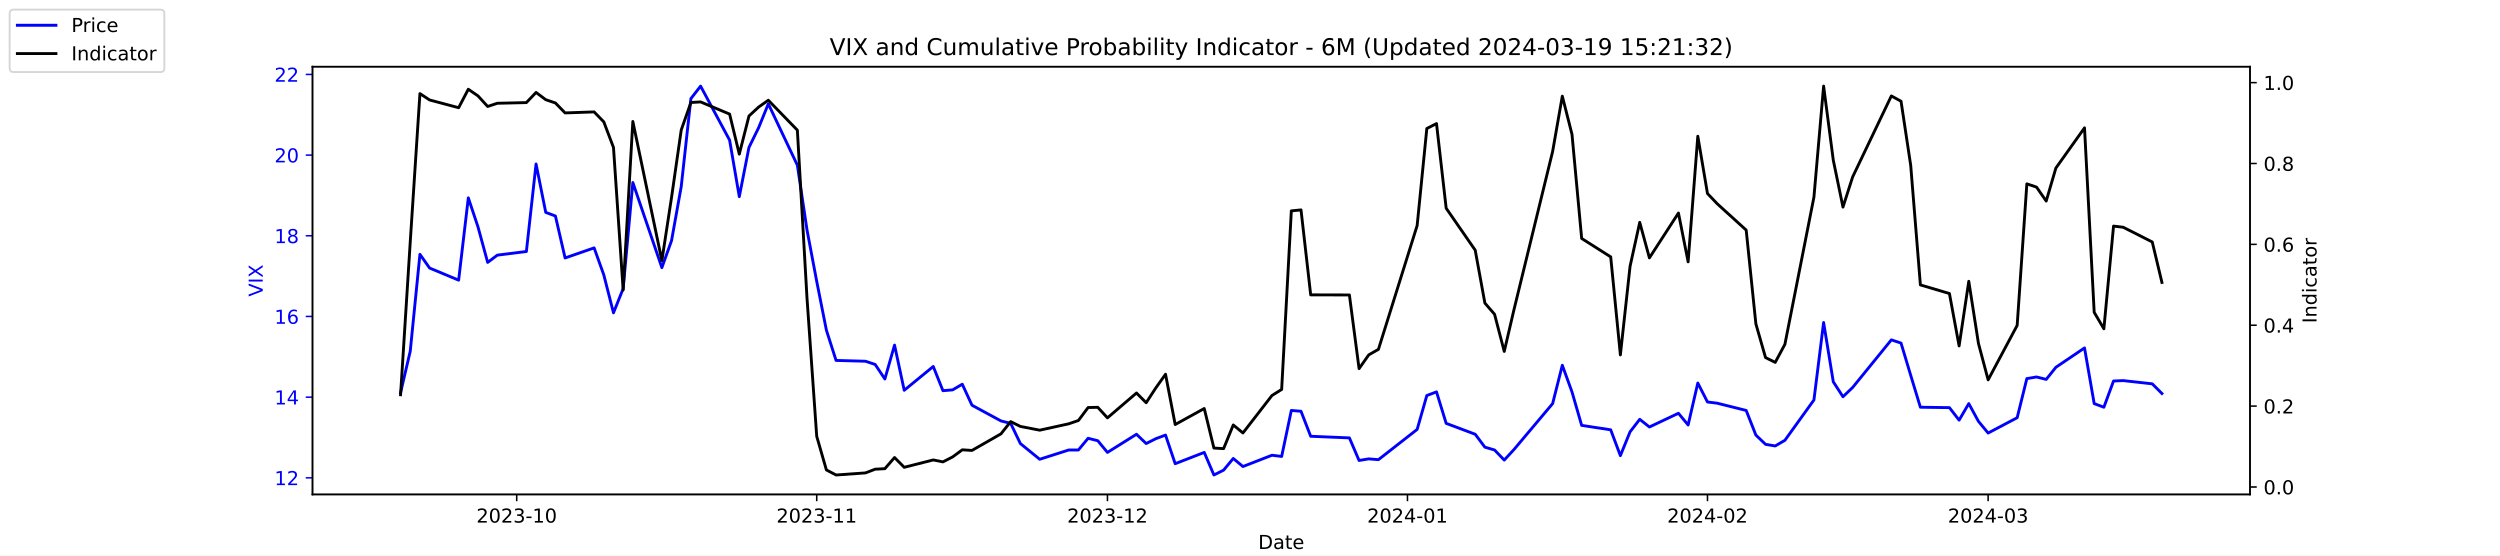
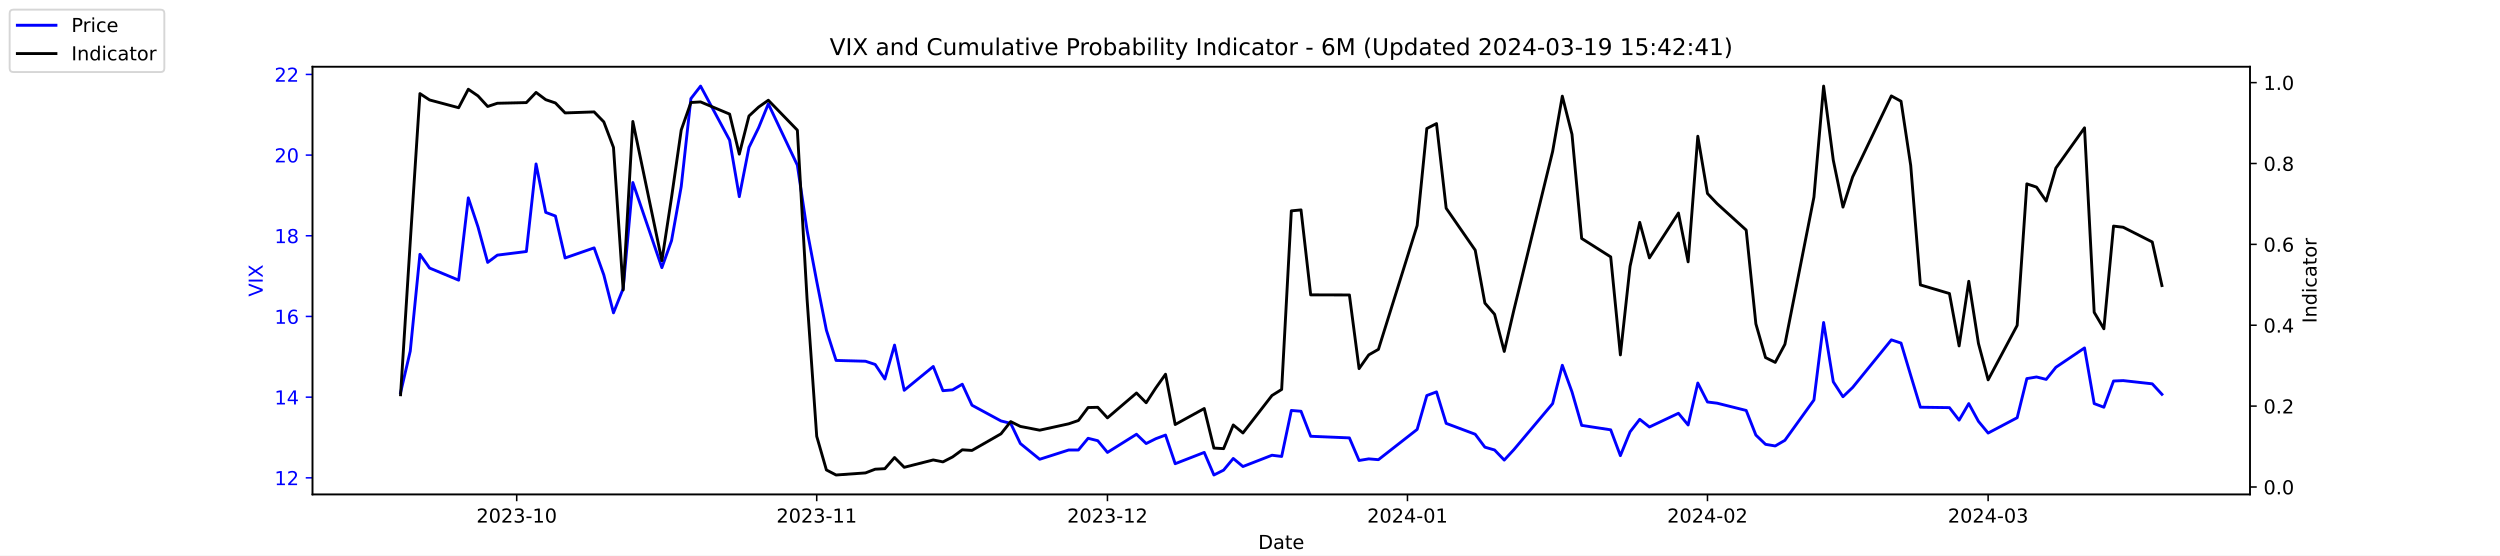
<svg xmlns="http://www.w3.org/2000/svg" xmlns:xlink="http://www.w3.org/1999/xlink" width="1296pt" height="288pt" viewBox="0 0 1296 288" version="1.1">
  <defs>
    <style type="text/css">*{stroke-linejoin: round; stroke-linecap: butt}</style>
  </defs>
  <g id="figure_1">
    <g id="patch_1">
      <path d="M 0 288  L 1296 288  L 1296 0  L 0 0  z " style="fill: #ffffff" />
    </g>
    <g id="axes_1">
      <g id="patch_2">
        <path d="M 162 256.32  L 1166.4 256.32  L 1166.4 34.56  L 162 34.56  z " style="fill: #ffffff" />
      </g>
      <g id="matplotlib.axis_1">
        <g id="xtick_1">
          <g id="line2d_1">
            <defs>
-               <path id="mf0b5fbcfae" d="M 0 0  L 0 3.5  " style="stroke: #000000; stroke-width: 0.8" />
+               <path id="m5c91ffdbfb" d="M 0 0  L 0 3.5  " style="stroke: #000000; stroke-width: 0.8" />
            </defs>
            <g>
-               <use xlink:href="#mf0b5fbcfae" x="267.858" y="256.32" style="stroke: #000000; stroke-width: 0.8" />
+               <use xlink:href="#m5c91ffdbfb" x="267.858" y="256.32" style="stroke: #000000; stroke-width: 0.8" />
            </g>
          </g>
          <g id="text_1">
            <g transform="translate(246.9669 270.9184) scale(0.1 -0.1)">
              <defs>
                <path id="DejaVuSans-32" d="M 1228 531  L 3431 531  L 3431 0  L 469 0  L 469 531  Q 828 903 1448 1529  Q 2069 2156 2228 2338  Q 2531 2678 2651 2914  Q 2772 3150 2772 3378  Q 2772 3750 2511 3984  Q 2250 4219 1831 4219  Q 1534 4219 1204 4116  Q 875 4013 500 3803  L 500 4441  Q 881 4594 1212 4672  Q 1544 4750 1819 4750  Q 2544 4750 2975 4387  Q 3406 4025 3406 3419  Q 3406 3131 3298 2873  Q 3191 2616 2906 2266  Q 2828 2175 2409 1742  Q 1991 1309 1228 531  z " transform="scale(0.015625)" />
                <path id="DejaVuSans-30" d="M 2034 4250  Q 1547 4250 1301 3770  Q 1056 3291 1056 2328  Q 1056 1369 1301 889  Q 1547 409 2034 409  Q 2525 409 2770 889  Q 3016 1369 3016 2328  Q 3016 3291 2770 3770  Q 2525 4250 2034 4250  z M 2034 4750  Q 2819 4750 3233 4129  Q 3647 3509 3647 2328  Q 3647 1150 3233 529  Q 2819 -91 2034 -91  Q 1250 -91 836 529  Q 422 1150 422 2328  Q 422 3509 836 4129  Q 1250 4750 2034 4750  z " transform="scale(0.015625)" />
                <path id="DejaVuSans-33" d="M 2597 2516  Q 3050 2419 3304 2112  Q 3559 1806 3559 1356  Q 3559 666 3084 287  Q 2609 -91 1734 -91  Q 1441 -91 1130 -33  Q 819 25 488 141  L 488 750  Q 750 597 1062 519  Q 1375 441 1716 441  Q 2309 441 2620 675  Q 2931 909 2931 1356  Q 2931 1769 2642 2001  Q 2353 2234 1838 2234  L 1294 2234  L 1294 2753  L 1863 2753  Q 2328 2753 2575 2939  Q 2822 3125 2822 3475  Q 2822 3834 2567 4026  Q 2313 4219 1838 4219  Q 1578 4219 1281 4162  Q 984 4106 628 3988  L 628 4550  Q 988 4650 1302 4700  Q 1616 4750 1894 4750  Q 2613 4750 3031 4423  Q 3450 4097 3450 3541  Q 3450 3153 3228 2886  Q 3006 2619 2597 2516  z " transform="scale(0.015625)" />
                <path id="DejaVuSans-2d" d="M 313 2009  L 1997 2009  L 1997 1497  L 313 1497  L 313 2009  z " transform="scale(0.015625)" />
                <path id="DejaVuSans-31" d="M 794 531  L 1825 531  L 1825 4091  L 703 3866  L 703 4441  L 1819 4666  L 2450 4666  L 2450 531  L 3481 531  L 3481 0  L 794 0  L 794 531  z " transform="scale(0.015625)" />
              </defs>
              <use xlink:href="#DejaVuSans-32" />
              <use xlink:href="#DejaVuSans-30" x="63.623" />
              <use xlink:href="#DejaVuSans-32" x="127.246" />
              <use xlink:href="#DejaVuSans-33" x="190.869" />
              <use xlink:href="#DejaVuSans-2d" x="254.492" />
              <use xlink:href="#DejaVuSans-31" x="290.576" />
              <use xlink:href="#DejaVuSans-30" x="354.199" />
            </g>
          </g>
        </g>
        <g id="xtick_2">
          <g id="line2d_2">
            <g>
-               <use xlink:href="#mf0b5fbcfae" x="423.385" y="256.32" style="stroke: #000000; stroke-width: 0.8" />
+               <use xlink:href="#m5c91ffdbfb" x="423.385" y="256.32" style="stroke: #000000; stroke-width: 0.8" />
            </g>
          </g>
          <g id="text_2">
            <g transform="translate(402.4934 270.9184) scale(0.1 -0.1)">
              <use xlink:href="#DejaVuSans-32" />
              <use xlink:href="#DejaVuSans-30" x="63.623" />
              <use xlink:href="#DejaVuSans-32" x="127.246" />
              <use xlink:href="#DejaVuSans-33" x="190.869" />
              <use xlink:href="#DejaVuSans-2d" x="254.492" />
              <use xlink:href="#DejaVuSans-31" x="290.576" />
              <use xlink:href="#DejaVuSans-31" x="354.199" />
            </g>
          </g>
        </g>
        <g id="xtick_3">
          <g id="line2d_3">
            <g>
-               <use xlink:href="#mf0b5fbcfae" x="574.103" y="256.32" style="stroke: #000000; stroke-width: 0.8" />
+               <use xlink:href="#m5c91ffdbfb" x="574.103" y="256.32" style="stroke: #000000; stroke-width: 0.8" />
            </g>
          </g>
          <g id="text_3">
            <g transform="translate(553.2119 270.9184) scale(0.1 -0.1)">
              <use xlink:href="#DejaVuSans-32" />
              <use xlink:href="#DejaVuSans-30" x="63.623" />
              <use xlink:href="#DejaVuSans-32" x="127.246" />
              <use xlink:href="#DejaVuSans-33" x="190.869" />
              <use xlink:href="#DejaVuSans-2d" x="254.492" />
              <use xlink:href="#DejaVuSans-31" x="290.576" />
              <use xlink:href="#DejaVuSans-32" x="354.199" />
            </g>
          </g>
        </g>
        <g id="xtick_4">
          <g id="line2d_4">
            <g>
-               <use xlink:href="#mf0b5fbcfae" x="729.63" y="256.32" style="stroke: #000000; stroke-width: 0.8" />
+               <use xlink:href="#m5c91ffdbfb" x="729.63" y="256.32" style="stroke: #000000; stroke-width: 0.8" />
            </g>
          </g>
          <g id="text_4">
            <g transform="translate(708.7384 270.9184) scale(0.1 -0.1)">
              <defs>
                <path id="DejaVuSans-34" d="M 2419 4116  L 825 1625  L 2419 1625  L 2419 4116  z M 2253 4666  L 3047 4666  L 3047 1625  L 3713 1625  L 3713 1100  L 3047 1100  L 3047 0  L 2419 0  L 2419 1100  L 313 1100  L 313 1709  L 2253 4666  z " transform="scale(0.015625)" />
              </defs>
              <use xlink:href="#DejaVuSans-32" />
              <use xlink:href="#DejaVuSans-30" x="63.623" />
              <use xlink:href="#DejaVuSans-32" x="127.246" />
              <use xlink:href="#DejaVuSans-34" x="190.869" />
              <use xlink:href="#DejaVuSans-2d" x="254.492" />
              <use xlink:href="#DejaVuSans-30" x="290.576" />
              <use xlink:href="#DejaVuSans-31" x="354.199" />
            </g>
          </g>
        </g>
        <g id="xtick_5">
          <g id="line2d_5">
            <g>
-               <use xlink:href="#mf0b5fbcfae" x="885.156" y="256.32" style="stroke: #000000; stroke-width: 0.8" />
+               <use xlink:href="#m5c91ffdbfb" x="885.156" y="256.32" style="stroke: #000000; stroke-width: 0.8" />
            </g>
          </g>
          <g id="text_5">
            <g transform="translate(864.2649 270.9184) scale(0.1 -0.1)">
              <use xlink:href="#DejaVuSans-32" />
              <use xlink:href="#DejaVuSans-30" x="63.623" />
              <use xlink:href="#DejaVuSans-32" x="127.246" />
              <use xlink:href="#DejaVuSans-34" x="190.869" />
              <use xlink:href="#DejaVuSans-2d" x="254.492" />
              <use xlink:href="#DejaVuSans-30" x="290.576" />
              <use xlink:href="#DejaVuSans-32" x="354.199" />
            </g>
          </g>
        </g>
        <g id="xtick_6">
          <g id="line2d_6">
            <g>
-               <use xlink:href="#mf0b5fbcfae" x="1030.649" y="256.32" style="stroke: #000000; stroke-width: 0.8" />
+               <use xlink:href="#m5c91ffdbfb" x="1030.649" y="256.32" style="stroke: #000000; stroke-width: 0.8" />
            </g>
          </g>
          <g id="text_6">
            <g transform="translate(1009.757 270.9184) scale(0.1 -0.1)">
              <use xlink:href="#DejaVuSans-32" />
              <use xlink:href="#DejaVuSans-30" x="63.623" />
              <use xlink:href="#DejaVuSans-32" x="127.246" />
              <use xlink:href="#DejaVuSans-34" x="190.869" />
              <use xlink:href="#DejaVuSans-2d" x="254.492" />
              <use xlink:href="#DejaVuSans-30" x="290.576" />
              <use xlink:href="#DejaVuSans-33" x="354.199" />
            </g>
          </g>
        </g>
        <g id="text_7">
          <g transform="translate(652.2492 284.5966) scale(0.1 -0.1)">
            <defs>
              <path id="DejaVuSans-44" d="M 1259 4147  L 1259 519  L 2022 519  Q 2988 519 3436 956  Q 3884 1394 3884 2338  Q 3884 3275 3436 3711  Q 2988 4147 2022 4147  L 1259 4147  z M 628 4666  L 1925 4666  Q 3281 4666 3915 4102  Q 4550 3538 4550 2338  Q 4550 1131 3912 565  Q 3275 0 1925 0  L 628 0  L 628 4666  z " transform="scale(0.015625)" />
              <path id="DejaVuSans-61" d="M 2194 1759  Q 1497 1759 1228 1600  Q 959 1441 959 1056  Q 959 750 1161 570  Q 1363 391 1709 391  Q 2188 391 2477 730  Q 2766 1069 2766 1631  L 2766 1759  L 2194 1759  z M 3341 1997  L 3341 0  L 2766 0  L 2766 531  Q 2569 213 2275 61  Q 1981 -91 1556 -91  Q 1019 -91 701 211  Q 384 513 384 1019  Q 384 1609 779 1909  Q 1175 2209 1959 2209  L 2766 2209  L 2766 2266  Q 2766 2663 2505 2880  Q 2244 3097 1772 3097  Q 1472 3097 1187 3025  Q 903 2953 641 2809  L 641 3341  Q 956 3463 1253 3523  Q 1550 3584 1831 3584  Q 2591 3584 2966 3190  Q 3341 2797 3341 1997  z " transform="scale(0.015625)" />
              <path id="DejaVuSans-74" d="M 1172 4494  L 1172 3500  L 2356 3500  L 2356 3053  L 1172 3053  L 1172 1153  Q 1172 725 1289 603  Q 1406 481 1766 481  L 2356 481  L 2356 0  L 1766 0  Q 1100 0 847 248  Q 594 497 594 1153  L 594 3053  L 172 3053  L 172 3500  L 594 3500  L 594 4494  L 1172 4494  z " transform="scale(0.015625)" />
              <path id="DejaVuSans-65" d="M 3597 1894  L 3597 1613  L 953 1613  Q 991 1019 1311 708  Q 1631 397 2203 397  Q 2534 397 2845 478  Q 3156 559 3463 722  L 3463 178  Q 3153 47 2828 -22  Q 2503 -91 2169 -91  Q 1331 -91 842 396  Q 353 884 353 1716  Q 353 2575 817 3079  Q 1281 3584 2069 3584  Q 2775 3584 3186 3129  Q 3597 2675 3597 1894  z M 3022 2063  Q 3016 2534 2758 2815  Q 2500 3097 2075 3097  Q 1594 3097 1305 2825  Q 1016 2553 972 2059  L 3022 2063  z " transform="scale(0.015625)" />
            </defs>
            <use xlink:href="#DejaVuSans-44" />
            <use xlink:href="#DejaVuSans-61" x="77.002" />
            <use xlink:href="#DejaVuSans-74" x="138.281" />
            <use xlink:href="#DejaVuSans-65" x="177.49" />
          </g>
        </g>
      </g>
      <g id="matplotlib.axis_2">
        <g id="ytick_1">
          <g id="line2d_7">
            <defs>
-               <path id="m4684afe633" d="M 0 0  L -3.5 0  " style="stroke: #0000ff; stroke-width: 0.8" />
+               <path id="m618d46e769" d="M 0 0  L -3.5 0  " style="stroke: #0000ff; stroke-width: 0.8" />
            </defs>
            <g>
-               <use xlink:href="#m4684afe633" x="162" y="247.704" style="fill: #0000ff; stroke: #0000ff; stroke-width: 0.8" />
+               <use xlink:href="#m618d46e769" x="162" y="247.704" style="fill: #0000ff; stroke: #0000ff; stroke-width: 0.8" />
            </g>
          </g>
          <g id="text_8">
            <g style="fill: #0000ff" transform="translate(142.275 251.5031) scale(0.1 -0.1)">
              <use xlink:href="#DejaVuSans-31" />
              <use xlink:href="#DejaVuSans-32" x="63.623" />
            </g>
          </g>
        </g>
        <g id="ytick_2">
          <g id="line2d_8">
            <g>
-               <use xlink:href="#m4684afe633" x="162" y="205.878" style="fill: #0000ff; stroke: #0000ff; stroke-width: 0.8" />
+               <use xlink:href="#m618d46e769" x="162" y="205.878" style="fill: #0000ff; stroke: #0000ff; stroke-width: 0.8" />
            </g>
          </g>
          <g id="text_9">
            <g style="fill: #0000ff" transform="translate(142.275 209.6774) scale(0.1 -0.1)">
              <use xlink:href="#DejaVuSans-31" />
              <use xlink:href="#DejaVuSans-34" x="63.623" />
            </g>
          </g>
        </g>
        <g id="ytick_3">
          <g id="line2d_9">
            <g>
-               <use xlink:href="#m4684afe633" x="162" y="164.052" style="fill: #0000ff; stroke: #0000ff; stroke-width: 0.8" />
+               <use xlink:href="#m618d46e769" x="162" y="164.052" style="fill: #0000ff; stroke: #0000ff; stroke-width: 0.8" />
            </g>
          </g>
          <g id="text_10">
            <g style="fill: #0000ff" transform="translate(142.275 167.8517) scale(0.1 -0.1)">
              <defs>
                <path id="DejaVuSans-36" d="M 2113 2584  Q 1688 2584 1439 2293  Q 1191 2003 1191 1497  Q 1191 994 1439 701  Q 1688 409 2113 409  Q 2538 409 2786 701  Q 3034 994 3034 1497  Q 3034 2003 2786 2293  Q 2538 2584 2113 2584  z M 3366 4563  L 3366 3988  Q 3128 4100 2886 4159  Q 2644 4219 2406 4219  Q 1781 4219 1451 3797  Q 1122 3375 1075 2522  Q 1259 2794 1537 2939  Q 1816 3084 2150 3084  Q 2853 3084 3261 2657  Q 3669 2231 3669 1497  Q 3669 778 3244 343  Q 2819 -91 2113 -91  Q 1303 -91 875 529  Q 447 1150 447 2328  Q 447 3434 972 4092  Q 1497 4750 2381 4750  Q 2619 4750 2861 4703  Q 3103 4656 3366 4563  z " transform="scale(0.015625)" />
              </defs>
              <use xlink:href="#DejaVuSans-31" />
              <use xlink:href="#DejaVuSans-36" x="63.623" />
            </g>
          </g>
        </g>
        <g id="ytick_4">
          <g id="line2d_10">
            <g>
-               <use xlink:href="#m4684afe633" x="162" y="122.227" style="fill: #0000ff; stroke: #0000ff; stroke-width: 0.8" />
+               <use xlink:href="#m618d46e769" x="162" y="122.227" style="fill: #0000ff; stroke: #0000ff; stroke-width: 0.8" />
            </g>
          </g>
          <g id="text_11">
            <g style="fill: #0000ff" transform="translate(142.275 126.0259) scale(0.1 -0.1)">
              <defs>
                <path id="DejaVuSans-38" d="M 2034 2216  Q 1584 2216 1326 1975  Q 1069 1734 1069 1313  Q 1069 891 1326 650  Q 1584 409 2034 409  Q 2484 409 2743 651  Q 3003 894 3003 1313  Q 3003 1734 2745 1975  Q 2488 2216 2034 2216  z M 1403 2484  Q 997 2584 770 2862  Q 544 3141 544 3541  Q 544 4100 942 4425  Q 1341 4750 2034 4750  Q 2731 4750 3128 4425  Q 3525 4100 3525 3541  Q 3525 3141 3298 2862  Q 3072 2584 2669 2484  Q 3125 2378 3379 2068  Q 3634 1759 3634 1313  Q 3634 634 3220 271  Q 2806 -91 2034 -91  Q 1263 -91 848 271  Q 434 634 434 1313  Q 434 1759 690 2068  Q 947 2378 1403 2484  z M 1172 3481  Q 1172 3119 1398 2916  Q 1625 2713 2034 2713  Q 2441 2713 2670 2916  Q 2900 3119 2900 3481  Q 2900 3844 2670 4047  Q 2441 4250 2034 4250  Q 1625 4250 1398 4047  Q 1172 3844 1172 3481  z " transform="scale(0.015625)" />
              </defs>
              <use xlink:href="#DejaVuSans-31" />
              <use xlink:href="#DejaVuSans-38" x="63.623" />
            </g>
          </g>
        </g>
        <g id="ytick_5">
          <g id="line2d_11">
            <g>
-               <use xlink:href="#m4684afe633" x="162" y="80.401" style="fill: #0000ff; stroke: #0000ff; stroke-width: 0.8" />
+               <use xlink:href="#m618d46e769" x="162" y="80.401" style="fill: #0000ff; stroke: #0000ff; stroke-width: 0.8" />
            </g>
          </g>
          <g id="text_12">
            <g style="fill: #0000ff" transform="translate(142.275 84.2002) scale(0.1 -0.1)">
              <use xlink:href="#DejaVuSans-32" />
              <use xlink:href="#DejaVuSans-30" x="63.623" />
            </g>
          </g>
        </g>
        <g id="ytick_6">
          <g id="line2d_12">
            <g>
-               <use xlink:href="#m4684afe633" x="162" y="38.575" style="fill: #0000ff; stroke: #0000ff; stroke-width: 0.8" />
+               <use xlink:href="#m618d46e769" x="162" y="38.575" style="fill: #0000ff; stroke: #0000ff; stroke-width: 0.8" />
            </g>
          </g>
          <g id="text_13">
            <g style="fill: #0000ff" transform="translate(142.275 42.37447) scale(0.1 -0.1)">
              <use xlink:href="#DejaVuSans-32" />
              <use xlink:href="#DejaVuSans-32" x="63.623" />
            </g>
          </g>
        </g>
        <g id="text_14">
          <g style="fill: #0000ff" transform="translate(136.1953 153.7603) rotate(-90) scale(0.1 -0.1)">
            <defs>
              <path id="DejaVuSans-56" d="M 1831 0  L 50 4666  L 709 4666  L 2188 738  L 3669 4666  L 4325 4666  L 2547 0  L 1831 0  z " transform="scale(0.015625)" />
              <path id="DejaVuSans-49" d="M 628 4666  L 1259 4666  L 1259 0  L 628 0  L 628 4666  z " transform="scale(0.015625)" />
              <path id="DejaVuSans-58" d="M 403 4666  L 1081 4666  L 2241 2931  L 3406 4666  L 4084 4666  L 2584 2425  L 4184 0  L 3506 0  L 2194 1984  L 872 0  L 191 0  L 1856 2491  L 403 4666  z " transform="scale(0.015625)" />
            </defs>
            <use xlink:href="#DejaVuSans-56" />
            <use xlink:href="#DejaVuSans-49" x="68.408" />
            <use xlink:href="#DejaVuSans-58" x="97.9" />
          </g>
        </g>
      </g>
      <g id="line2d_13">
-         <path d="M 207.655 203.578  L 212.672 182.037  L 217.689 131.847  L 222.705 138.957  L 237.756 145.231  L 242.773 102.569  L 247.79 117.626  L 252.807 136.029  L 257.824 132.265  L 272.875 130.383  L 277.892 85.002  L 282.909 110.097  L 287.926 111.979  L 292.943 133.729  L 307.994 128.501  L 313.011 142.512  L 318.028 162.17  L 323.045 149.623  L 328.062 94.622  L 343.113 138.748  L 348.13 124.736  L 353.147 96.713  L 358.164 51.123  L 363.181 44.64  L 378.232 72.663  L 383.249 101.941  L 388.266 76.428  L 393.283 66.18  L 398.3 53.842  L 413.351 85.629  L 418.368 119.299  L 423.385 145.858  L 428.402 171.163  L 433.419 186.847  L 448.679 187.266  L 453.696 188.939  L 458.713 196.467  L 463.73 178.901  L 468.747 202.323  L 483.798 189.984  L 488.815 202.532  L 493.832 202.114  L 498.849 199.186  L 503.866 210.061  L 518.917 218.217  L 523.934 219.472  L 528.951 229.928  L 538.984 238.084  L 554.035 233.274  L 559.052 233.274  L 564.069 227.209  L 569.086 228.464  L 574.103 234.529  L 589.154 225.118  L 594.171 229.928  L 599.188 227.418  L 604.205 225.536  L 609.222 240.384  L 624.273 234.529  L 629.29 246.24  L 634.307 243.73  L 639.324 237.666  L 644.341 241.848  L 659.392 235.993  L 664.409 236.62  L 669.426 212.779  L 674.443 213.198  L 679.46 226.164  L 699.528 227  L 704.545 238.711  L 709.562 237.875  L 714.579 238.293  L 734.647 222.608  L 739.664 205.042  L 744.681 203.159  L 749.698 219.472  L 764.749 225.118  L 769.766 231.81  L 774.783 233.274  L 779.8 238.502  L 784.817 233.065  L 804.885 209.224  L 809.902 189.357  L 814.919 203.159  L 819.936 220.517  L 834.986 222.818  L 840.003 236.202  L 845.02 223.863  L 850.037 217.38  L 855.054 221.354  L 870.105 214.243  L 875.122 220.308  L 880.139 198.559  L 885.156 208.388  L 890.173 209.015  L 905.224 212.779  L 910.241 225.536  L 915.258 230.346  L 920.275 231.183  L 925.292 228.255  L 940.343 207.342  L 945.36 167.189  L 950.377 197.931  L 955.394 205.669  L 960.411 200.859  L 980.479 176.182  L 985.496 177.855  L 990.513 194.585  L 995.53 211.106  L 1010.581 211.316  L 1015.598 217.798  L 1020.615 209.224  L 1025.632 218.426  L 1030.649 224.491  L 1045.7 216.544  L 1050.717 196.258  L 1055.734 195.422  L 1060.751 196.677  L 1065.768 190.403  L 1080.61 180.364  L 1085.627 209.224  L 1090.644 211.106  L 1095.661 197.513  L 1100.678 197.304  L 1115.728 198.977  L 1120.745 203.996  " clip-path="url(#p15520cc34d)" style="fill: none; stroke: #0000ff; stroke-width: 1.5; stroke-linecap: square" />
+         <path d="M 207.655 203.578  L 212.672 182.037  L 217.689 131.847  L 222.705 138.957  L 237.756 145.231  L 242.773 102.569  L 247.79 117.626  L 252.807 136.029  L 257.824 132.265  L 272.875 130.383  L 277.892 85.002  L 282.909 110.097  L 287.926 111.979  L 292.943 133.729  L 307.994 128.501  L 313.011 142.512  L 318.028 162.17  L 323.045 149.623  L 328.062 94.622  L 343.113 138.748  L 348.13 124.736  L 353.147 96.713  L 358.164 51.123  L 363.181 44.64  L 378.232 72.663  L 383.249 101.941  L 388.266 76.428  L 393.283 66.18  L 398.3 53.842  L 413.351 85.629  L 418.368 119.299  L 423.385 145.858  L 428.402 171.163  L 433.419 186.847  L 448.679 187.266  L 453.696 188.939  L 458.713 196.467  L 463.73 178.901  L 468.747 202.323  L 483.798 189.984  L 488.815 202.532  L 493.832 202.114  L 498.849 199.186  L 503.866 210.061  L 518.917 218.217  L 523.934 219.472  L 528.951 229.928  L 538.984 238.084  L 554.035 233.274  L 559.052 233.274  L 564.069 227.209  L 569.086 228.464  L 574.103 234.529  L 589.154 225.118  L 594.171 229.928  L 599.188 227.418  L 604.205 225.536  L 609.222 240.384  L 624.273 234.529  L 629.29 246.24  L 634.307 243.73  L 639.324 237.666  L 644.341 241.848  L 659.392 235.993  L 664.409 236.62  L 669.426 212.779  L 674.443 213.198  L 679.46 226.164  L 699.528 227  L 704.545 238.711  L 709.562 237.875  L 714.579 238.293  L 734.647 222.608  L 739.664 205.042  L 744.681 203.159  L 749.698 219.472  L 764.749 225.118  L 769.766 231.81  L 774.783 233.274  L 779.8 238.502  L 784.817 233.065  L 804.885 209.224  L 809.902 189.357  L 814.919 203.159  L 819.936 220.517  L 834.986 222.818  L 840.003 236.202  L 845.02 223.863  L 850.037 217.38  L 855.054 221.354  L 870.105 214.243  L 875.122 220.308  L 880.139 198.559  L 885.156 208.388  L 890.173 209.015  L 905.224 212.779  L 910.241 225.536  L 915.258 230.346  L 920.275 231.183  L 925.292 228.255  L 940.343 207.342  L 945.36 167.189  L 950.377 197.931  L 955.394 205.669  L 960.411 200.859  L 980.479 176.182  L 985.496 177.855  L 990.513 194.585  L 995.53 211.106  L 1010.581 211.316  L 1015.598 217.798  L 1020.615 209.224  L 1025.632 218.426  L 1030.649 224.491  L 1045.7 216.544  L 1050.717 196.258  L 1055.734 195.422  L 1060.751 196.677  L 1065.768 190.403  L 1080.61 180.364  L 1085.627 209.224  L 1090.644 211.106  L 1095.661 197.513  L 1100.678 197.304  L 1115.728 198.977  L 1120.745 204.414  " clip-path="url(#p1fddd6e6b6)" style="fill: none; stroke: #0000ff; stroke-width: 1.5; stroke-linecap: square" />
      </g>
      <g id="patch_3">
        <path d="M 162 256.32  L 162 34.56  " style="fill: none; stroke: #000000; stroke-width: 0.8; stroke-linejoin: miter; stroke-linecap: square" />
      </g>
      <g id="patch_4">
        <path d="M 1166.4 256.32  L 1166.4 34.56  " style="fill: none; stroke: #000000; stroke-width: 0.8; stroke-linejoin: miter; stroke-linecap: square" />
      </g>
      <g id="patch_5">
        <path d="M 162 256.32  L 1166.4 256.32  " style="fill: none; stroke: #000000; stroke-width: 0.8; stroke-linejoin: miter; stroke-linecap: square" />
      </g>
      <g id="patch_6">
        <path d="M 162 34.56  L 1166.4 34.56  " style="fill: none; stroke: #000000; stroke-width: 0.8; stroke-linejoin: miter; stroke-linecap: square" />
      </g>
    </g>
    <g id="axes_2">
      <g id="matplotlib.axis_3">
        <g id="ytick_7">
          <g id="line2d_14">
            <defs>
-               <path id="m99517ea439" d="M 0 0  L 3.5 0  " style="stroke: #000000; stroke-width: 0.8" />
+               <path id="m031d9ac954" d="M 0 0  L 3.5 0  " style="stroke: #000000; stroke-width: 0.8" />
            </defs>
            <g>
-               <use xlink:href="#m99517ea439" x="1166.4" y="252.461" style="stroke: #000000; stroke-width: 0.8" />
+               <use xlink:href="#m031d9ac954" x="1166.4" y="252.461" style="stroke: #000000; stroke-width: 0.8" />
            </g>
          </g>
          <g id="text_15">
            <g transform="translate(1173.4 256.2606) scale(0.1 -0.1)">
              <defs>
                <path id="DejaVuSans-2e" d="M 684 794  L 1344 794  L 1344 0  L 684 0  L 684 794  z " transform="scale(0.015625)" />
              </defs>
              <use xlink:href="#DejaVuSans-30" />
              <use xlink:href="#DejaVuSans-2e" x="63.623" />
              <use xlink:href="#DejaVuSans-30" x="95.41" />
            </g>
          </g>
        </g>
        <g id="ytick_8">
          <g id="line2d_15">
            <g>
-               <use xlink:href="#m99517ea439" x="1166.4" y="210.535" style="stroke: #000000; stroke-width: 0.8" />
+               <use xlink:href="#m031d9ac954" x="1166.4" y="210.535" style="stroke: #000000; stroke-width: 0.8" />
            </g>
          </g>
          <g id="text_16">
            <g transform="translate(1173.4 214.3337) scale(0.1 -0.1)">
              <use xlink:href="#DejaVuSans-30" />
              <use xlink:href="#DejaVuSans-2e" x="63.623" />
              <use xlink:href="#DejaVuSans-32" x="95.41" />
            </g>
          </g>
        </g>
        <g id="ytick_9">
          <g id="line2d_16">
            <g>
-               <use xlink:href="#m99517ea439" x="1166.4" y="168.608" style="stroke: #000000; stroke-width: 0.8" />
+               <use xlink:href="#m031d9ac954" x="1166.4" y="168.608" style="stroke: #000000; stroke-width: 0.8" />
            </g>
          </g>
          <g id="text_17">
            <g transform="translate(1173.4 172.4068) scale(0.1 -0.1)">
              <use xlink:href="#DejaVuSans-30" />
              <use xlink:href="#DejaVuSans-2e" x="63.623" />
              <use xlink:href="#DejaVuSans-34" x="95.41" />
            </g>
          </g>
        </g>
        <g id="ytick_10">
          <g id="line2d_17">
            <g>
-               <use xlink:href="#m99517ea439" x="1166.4" y="126.681" style="stroke: #000000; stroke-width: 0.8" />
+               <use xlink:href="#m031d9ac954" x="1166.4" y="126.681" style="stroke: #000000; stroke-width: 0.8" />
            </g>
          </g>
          <g id="text_18">
            <g transform="translate(1173.4 130.4799) scale(0.1 -0.1)">
              <use xlink:href="#DejaVuSans-30" />
              <use xlink:href="#DejaVuSans-2e" x="63.623" />
              <use xlink:href="#DejaVuSans-36" x="95.41" />
            </g>
          </g>
        </g>
        <g id="ytick_11">
          <g id="line2d_18">
            <g>
-               <use xlink:href="#m99517ea439" x="1166.4" y="84.754" style="stroke: #000000; stroke-width: 0.8" />
+               <use xlink:href="#m031d9ac954" x="1166.4" y="84.754" style="stroke: #000000; stroke-width: 0.8" />
            </g>
          </g>
          <g id="text_19">
            <g transform="translate(1173.4 88.55298) scale(0.1 -0.1)">
              <use xlink:href="#DejaVuSans-30" />
              <use xlink:href="#DejaVuSans-2e" x="63.623" />
              <use xlink:href="#DejaVuSans-38" x="95.41" />
            </g>
          </g>
        </g>
        <g id="ytick_12">
          <g id="line2d_19">
            <g>
-               <use xlink:href="#m99517ea439" x="1166.4" y="42.827" style="stroke: #000000; stroke-width: 0.8" />
+               <use xlink:href="#m031d9ac954" x="1166.4" y="42.827" style="stroke: #000000; stroke-width: 0.8" />
            </g>
          </g>
          <g id="text_20">
            <g transform="translate(1173.4 46.62607) scale(0.1 -0.1)">
              <use xlink:href="#DejaVuSans-31" />
              <use xlink:href="#DejaVuSans-2e" x="63.623" />
              <use xlink:href="#DejaVuSans-30" x="95.41" />
            </g>
          </g>
        </g>
        <g id="text_21">
          <g transform="translate(1200.902 167.5353) rotate(-90) scale(0.1 -0.1)">
            <defs>
              <path id="DejaVuSans-6e" d="M 3513 2113  L 3513 0  L 2938 0  L 2938 2094  Q 2938 2591 2744 2837  Q 2550 3084 2163 3084  Q 1697 3084 1428 2787  Q 1159 2491 1159 1978  L 1159 0  L 581 0  L 581 3500  L 1159 3500  L 1159 2956  Q 1366 3272 1645 3428  Q 1925 3584 2291 3584  Q 2894 3584 3203 3211  Q 3513 2838 3513 2113  z " transform="scale(0.015625)" />
              <path id="DejaVuSans-64" d="M 2906 2969  L 2906 4863  L 3481 4863  L 3481 0  L 2906 0  L 2906 525  Q 2725 213 2448 61  Q 2172 -91 1784 -91  Q 1150 -91 751 415  Q 353 922 353 1747  Q 353 2572 751 3078  Q 1150 3584 1784 3584  Q 2172 3584 2448 3432  Q 2725 3281 2906 2969  z M 947 1747  Q 947 1113 1208 752  Q 1469 391 1925 391  Q 2381 391 2643 752  Q 2906 1113 2906 1747  Q 2906 2381 2643 2742  Q 2381 3103 1925 3103  Q 1469 3103 1208 2742  Q 947 2381 947 1747  z " transform="scale(0.015625)" />
              <path id="DejaVuSans-69" d="M 603 3500  L 1178 3500  L 1178 0  L 603 0  L 603 3500  z M 603 4863  L 1178 4863  L 1178 4134  L 603 4134  L 603 4863  z " transform="scale(0.015625)" />
              <path id="DejaVuSans-63" d="M 3122 3366  L 3122 2828  Q 2878 2963 2633 3030  Q 2388 3097 2138 3097  Q 1578 3097 1268 2742  Q 959 2388 959 1747  Q 959 1106 1268 751  Q 1578 397 2138 397  Q 2388 397 2633 464  Q 2878 531 3122 666  L 3122 134  Q 2881 22 2623 -34  Q 2366 -91 2075 -91  Q 1284 -91 818 406  Q 353 903 353 1747  Q 353 2603 823 3093  Q 1294 3584 2113 3584  Q 2378 3584 2631 3529  Q 2884 3475 3122 3366  z " transform="scale(0.015625)" />
              <path id="DejaVuSans-6f" d="M 1959 3097  Q 1497 3097 1228 2736  Q 959 2375 959 1747  Q 959 1119 1226 758  Q 1494 397 1959 397  Q 2419 397 2687 759  Q 2956 1122 2956 1747  Q 2956 2369 2687 2733  Q 2419 3097 1959 3097  z M 1959 3584  Q 2709 3584 3137 3096  Q 3566 2609 3566 1747  Q 3566 888 3137 398  Q 2709 -91 1959 -91  Q 1206 -91 779 398  Q 353 888 353 1747  Q 353 2609 779 3096  Q 1206 3584 1959 3584  z " transform="scale(0.015625)" />
              <path id="DejaVuSans-72" d="M 2631 2963  Q 2534 3019 2420 3045  Q 2306 3072 2169 3072  Q 1681 3072 1420 2755  Q 1159 2438 1159 1844  L 1159 0  L 581 0  L 581 3500  L 1159 3500  L 1159 2956  Q 1341 3275 1631 3429  Q 1922 3584 2338 3584  Q 2397 3584 2469 3576  Q 2541 3569 2628 3553  L 2631 2963  z " transform="scale(0.015625)" />
            </defs>
            <use xlink:href="#DejaVuSans-49" />
            <use xlink:href="#DejaVuSans-6e" x="29.492" />
            <use xlink:href="#DejaVuSans-64" x="92.871" />
            <use xlink:href="#DejaVuSans-69" x="156.348" />
            <use xlink:href="#DejaVuSans-63" x="184.131" />
            <use xlink:href="#DejaVuSans-61" x="239.111" />
            <use xlink:href="#DejaVuSans-74" x="300.391" />
            <use xlink:href="#DejaVuSans-6f" x="339.6" />
            <use xlink:href="#DejaVuSans-72" x="400.781" />
          </g>
        </g>
      </g>
      <g id="line2d_20">
-         <path d="M 207.655 204.637  L 212.672 125.36  L 217.689 48.523  L 222.705 51.818  L 237.756 55.84  L 242.773 46.27  L 247.79 49.714  L 252.807 55.196  L 257.824 53.533  L 272.875 53.183  L 277.892 47.919  L 282.909 51.676  L 287.926 53.378  L 292.943 58.536  L 307.994 58.014  L 313.011 63.187  L 318.028 76.444  L 323.045 150.306  L 328.062 62.975  L 343.113 135.12  L 348.13 102.306  L 353.147 67.397  L 358.164 53.146  L 363.181 52.833  L 378.232 59.145  L 383.249 79.898  L 388.266 60.134  L 393.283 55.494  L 398.3 51.97  L 413.351 67.473  L 418.368 154.832  L 423.385 226.181  L 428.402 243.614  L 433.419 246.24  L 448.679 245.155  L 453.696 243.23  L 458.713 242.964  L 463.73 237.183  L 468.747 242.25  L 483.798 238.435  L 488.815 239.446  L 493.832 236.871  L 498.849 233.181  L 503.866 233.507  L 518.917 224.892  L 523.934 218.558  L 528.951 221.057  L 538.984 223.009  L 554.035 219.7  L 559.052 217.982  L 564.069 211.268  L 569.086 211.153  L 574.103 216.619  L 589.154 203.731  L 594.171 208.779  L 599.188 201.073  L 604.205 194.005  L 609.222 220.075  L 624.273 211.773  L 629.29 232.27  L 634.307 232.576  L 639.324 220.306  L 644.341 224.445  L 659.392 205.016  L 664.409 201.89  L 669.426 109.314  L 674.443 108.817  L 679.46 152.854  L 699.528 152.91  L 704.545 191.088  L 709.562 183.971  L 714.579 181.099  L 734.647 116.924  L 739.664 66.625  L 744.681 64.069  L 749.698 107.95  L 764.749 129.692  L 769.766 157.129  L 774.783 162.918  L 779.8 182.173  L 784.817 160.638  L 804.885 78.509  L 809.902 49.855  L 814.919 69.641  L 819.936 123.62  L 834.986 133.166  L 840.003 183.971  L 845.02 138.075  L 850.037 115.269  L 855.054 133.687  L 870.105 110.438  L 875.122 135.725  L 880.139 70.632  L 885.156 100.32  L 890.173 105.601  L 905.224 119.275  L 910.241 167.88  L 915.258 185.376  L 920.275 187.855  L 925.292 178.494  L 940.343 102.174  L 945.36 44.64  L 950.377 83.051  L 955.394 107.357  L 960.411 91.715  L 980.479 49.731  L 985.496 52.489  L 990.513 85.756  L 995.53 147.7  L 1010.581 152.158  L 1015.598 179.324  L 1020.615 145.833  L 1025.632 178.052  L 1030.649 196.907  L 1045.7 168.687  L 1050.717 95.313  L 1055.734 96.993  L 1060.751 104.224  L 1065.768 87.118  L 1080.61 66.278  L 1085.627 161.903  L 1090.644 170.437  L 1095.661 117.21  L 1100.678 117.809  L 1115.728 125.441  L 1120.745 146.419  " clip-path="url(#p15520cc34d)" style="fill: none; stroke: #000000; stroke-width: 1.5; stroke-linecap: square" />
+         <path d="M 207.655 204.637  L 212.672 125.36  L 217.689 48.523  L 222.705 51.818  L 237.756 55.84  L 242.773 46.27  L 247.79 49.714  L 252.807 55.196  L 257.824 53.533  L 272.875 53.183  L 277.892 47.919  L 282.909 51.676  L 287.926 53.378  L 292.943 58.536  L 307.994 58.014  L 313.011 63.187  L 318.028 76.444  L 323.045 150.306  L 328.062 62.975  L 343.113 135.12  L 348.13 102.306  L 353.147 67.397  L 358.164 53.146  L 363.181 52.833  L 378.232 59.145  L 383.249 79.898  L 388.266 60.134  L 393.283 55.494  L 398.3 51.97  L 413.351 67.473  L 418.368 154.832  L 423.385 226.181  L 428.402 243.614  L 433.419 246.24  L 448.679 245.155  L 453.696 243.23  L 458.713 242.964  L 463.73 237.183  L 468.747 242.25  L 483.798 238.435  L 488.815 239.446  L 493.832 236.871  L 498.849 233.181  L 503.866 233.507  L 518.917 224.892  L 523.934 218.558  L 528.951 221.057  L 538.984 223.009  L 554.035 219.7  L 559.052 217.982  L 564.069 211.268  L 569.086 211.153  L 574.103 216.619  L 589.154 203.731  L 594.171 208.779  L 599.188 201.073  L 604.205 194.005  L 609.222 220.075  L 624.273 211.773  L 629.29 232.27  L 634.307 232.576  L 639.324 220.306  L 644.341 224.445  L 659.392 205.016  L 664.409 201.89  L 669.426 109.314  L 674.443 108.817  L 679.46 152.854  L 699.528 152.91  L 704.545 191.088  L 709.562 183.971  L 714.579 181.099  L 734.647 116.924  L 739.664 66.625  L 744.681 64.069  L 749.698 107.95  L 764.749 129.692  L 769.766 157.129  L 774.783 162.918  L 779.8 182.173  L 784.817 160.638  L 804.885 78.509  L 809.902 49.855  L 814.919 69.641  L 819.936 123.62  L 834.986 133.166  L 840.003 183.971  L 845.02 138.075  L 850.037 115.269  L 855.054 133.687  L 870.105 110.438  L 875.122 135.725  L 880.139 70.632  L 885.156 100.32  L 890.173 105.601  L 905.224 119.275  L 910.241 167.88  L 915.258 185.376  L 920.275 187.855  L 925.292 178.494  L 940.343 102.174  L 945.36 44.64  L 950.377 83.051  L 955.394 107.357  L 960.411 91.715  L 980.479 49.731  L 985.496 52.489  L 990.513 85.756  L 995.53 147.7  L 1010.581 152.158  L 1015.598 179.324  L 1020.615 145.833  L 1025.632 178.052  L 1030.649 196.907  L 1045.7 168.687  L 1050.717 95.313  L 1055.734 96.993  L 1060.751 104.224  L 1065.768 87.118  L 1080.61 66.278  L 1085.627 161.903  L 1090.644 170.437  L 1095.661 117.21  L 1100.678 117.809  L 1115.728 125.441  L 1120.745 148.035  " clip-path="url(#p1fddd6e6b6)" style="fill: none; stroke: #000000; stroke-width: 1.5; stroke-linecap: square" />
      </g>
      <g id="patch_7">
        <path d="M 162 256.32  L 162 34.56  " style="fill: none; stroke: #000000; stroke-width: 0.8; stroke-linejoin: miter; stroke-linecap: square" />
      </g>
      <g id="patch_8">
        <path d="M 1166.4 256.32  L 1166.4 34.56  " style="fill: none; stroke: #000000; stroke-width: 0.8; stroke-linejoin: miter; stroke-linecap: square" />
      </g>
      <g id="patch_9">
        <path d="M 162 256.32  L 1166.4 256.32  " style="fill: none; stroke: #000000; stroke-width: 0.8; stroke-linejoin: miter; stroke-linecap: square" />
      </g>
      <g id="patch_10">
        <path d="M 162 34.56  L 1166.4 34.56  " style="fill: none; stroke: #000000; stroke-width: 0.8; stroke-linejoin: miter; stroke-linecap: square" />
      </g>
      <g id="text_22">
        <g transform="translate(430.0941 28.56) scale(0.12 -0.12)">
          <defs>
            <path id="DejaVuSans-20" transform="scale(0.015625)" />
            <path id="DejaVuSans-43" d="M 4122 4306  L 4122 3641  Q 3803 3938 3442 4084  Q 3081 4231 2675 4231  Q 1875 4231 1450 3742  Q 1025 3253 1025 2328  Q 1025 1406 1450 917  Q 1875 428 2675 428  Q 3081 428 3442 575  Q 3803 722 4122 1019  L 4122 359  Q 3791 134 3420 21  Q 3050 -91 2638 -91  Q 1578 -91 968 557  Q 359 1206 359 2328  Q 359 3453 968 4101  Q 1578 4750 2638 4750  Q 3056 4750 3426 4639  Q 3797 4528 4122 4306  z " transform="scale(0.015625)" />
            <path id="DejaVuSans-75" d="M 544 1381  L 544 3500  L 1119 3500  L 1119 1403  Q 1119 906 1312 657  Q 1506 409 1894 409  Q 2359 409 2629 706  Q 2900 1003 2900 1516  L 2900 3500  L 3475 3500  L 3475 0  L 2900 0  L 2900 538  Q 2691 219 2414 64  Q 2138 -91 1772 -91  Q 1169 -91 856 284  Q 544 659 544 1381  z M 1991 3584  L 1991 3584  z " transform="scale(0.015625)" />
            <path id="DejaVuSans-6d" d="M 3328 2828  Q 3544 3216 3844 3400  Q 4144 3584 4550 3584  Q 5097 3584 5394 3201  Q 5691 2819 5691 2113  L 5691 0  L 5113 0  L 5113 2094  Q 5113 2597 4934 2840  Q 4756 3084 4391 3084  Q 3944 3084 3684 2787  Q 3425 2491 3425 1978  L 3425 0  L 2847 0  L 2847 2094  Q 2847 2600 2669 2842  Q 2491 3084 2119 3084  Q 1678 3084 1418 2786  Q 1159 2488 1159 1978  L 1159 0  L 581 0  L 581 3500  L 1159 3500  L 1159 2956  Q 1356 3278 1631 3431  Q 1906 3584 2284 3584  Q 2666 3584 2933 3390  Q 3200 3197 3328 2828  z " transform="scale(0.015625)" />
            <path id="DejaVuSans-6c" d="M 603 4863  L 1178 4863  L 1178 0  L 603 0  L 603 4863  z " transform="scale(0.015625)" />
            <path id="DejaVuSans-76" d="M 191 3500  L 800 3500  L 1894 563  L 2988 3500  L 3597 3500  L 2284 0  L 1503 0  L 191 3500  z " transform="scale(0.015625)" />
            <path id="DejaVuSans-50" d="M 1259 4147  L 1259 2394  L 2053 2394  Q 2494 2394 2734 2622  Q 2975 2850 2975 3272  Q 2975 3691 2734 3919  Q 2494 4147 2053 4147  L 1259 4147  z M 628 4666  L 2053 4666  Q 2838 4666 3239 4311  Q 3641 3956 3641 3272  Q 3641 2581 3239 2228  Q 2838 1875 2053 1875  L 1259 1875  L 1259 0  L 628 0  L 628 4666  z " transform="scale(0.015625)" />
            <path id="DejaVuSans-62" d="M 3116 1747  Q 3116 2381 2855 2742  Q 2594 3103 2138 3103  Q 1681 3103 1420 2742  Q 1159 2381 1159 1747  Q 1159 1113 1420 752  Q 1681 391 2138 391  Q 2594 391 2855 752  Q 3116 1113 3116 1747  z M 1159 2969  Q 1341 3281 1617 3432  Q 1894 3584 2278 3584  Q 2916 3584 3314 3078  Q 3713 2572 3713 1747  Q 3713 922 3314 415  Q 2916 -91 2278 -91  Q 1894 -91 1617 61  Q 1341 213 1159 525  L 1159 0  L 581 0  L 581 4863  L 1159 4863  L 1159 2969  z " transform="scale(0.015625)" />
            <path id="DejaVuSans-79" d="M 2059 -325  Q 1816 -950 1584 -1140  Q 1353 -1331 966 -1331  L 506 -1331  L 506 -850  L 844 -850  Q 1081 -850 1212 -737  Q 1344 -625 1503 -206  L 1606 56  L 191 3500  L 800 3500  L 1894 763  L 2988 3500  L 3597 3500  L 2059 -325  z " transform="scale(0.015625)" />
            <path id="DejaVuSans-4d" d="M 628 4666  L 1569 4666  L 2759 1491  L 3956 4666  L 4897 4666  L 4897 0  L 4281 0  L 4281 4097  L 3078 897  L 2444 897  L 1241 4097  L 1241 0  L 628 0  L 628 4666  z " transform="scale(0.015625)" />
            <path id="DejaVuSans-28" d="M 1984 4856  Q 1566 4138 1362 3434  Q 1159 2731 1159 2009  Q 1159 1288 1364 580  Q 1569 -128 1984 -844  L 1484 -844  Q 1016 -109 783 600  Q 550 1309 550 2009  Q 550 2706 781 3412  Q 1013 4119 1484 4856  L 1984 4856  z " transform="scale(0.015625)" />
            <path id="DejaVuSans-55" d="M 556 4666  L 1191 4666  L 1191 1831  Q 1191 1081 1462 751  Q 1734 422 2344 422  Q 2950 422 3222 751  Q 3494 1081 3494 1831  L 3494 4666  L 4128 4666  L 4128 1753  Q 4128 841 3676 375  Q 3225 -91 2344 -91  Q 1459 -91 1007 375  Q 556 841 556 1753  L 556 4666  z " transform="scale(0.015625)" />
            <path id="DejaVuSans-70" d="M 1159 525  L 1159 -1331  L 581 -1331  L 581 3500  L 1159 3500  L 1159 2969  Q 1341 3281 1617 3432  Q 1894 3584 2278 3584  Q 2916 3584 3314 3078  Q 3713 2572 3713 1747  Q 3713 922 3314 415  Q 2916 -91 2278 -91  Q 1894 -91 1617 61  Q 1341 213 1159 525  z M 3116 1747  Q 3116 2381 2855 2742  Q 2594 3103 2138 3103  Q 1681 3103 1420 2742  Q 1159 2381 1159 1747  Q 1159 1113 1420 752  Q 1681 391 2138 391  Q 2594 391 2855 752  Q 3116 1113 3116 1747  z " transform="scale(0.015625)" />
            <path id="DejaVuSans-39" d="M 703 97  L 703 672  Q 941 559 1184 500  Q 1428 441 1663 441  Q 2288 441 2617 861  Q 2947 1281 2994 2138  Q 2813 1869 2534 1725  Q 2256 1581 1919 1581  Q 1219 1581 811 2004  Q 403 2428 403 3163  Q 403 3881 828 4315  Q 1253 4750 1959 4750  Q 2769 4750 3195 4129  Q 3622 3509 3622 2328  Q 3622 1225 3098 567  Q 2575 -91 1691 -91  Q 1453 -91 1209 -44  Q 966 3 703 97  z M 1959 2075  Q 2384 2075 2632 2365  Q 2881 2656 2881 3163  Q 2881 3666 2632 3958  Q 2384 4250 1959 4250  Q 1534 4250 1286 3958  Q 1038 3666 1038 3163  Q 1038 2656 1286 2365  Q 1534 2075 1959 2075  z " transform="scale(0.015625)" />
            <path id="DejaVuSans-35" d="M 691 4666  L 3169 4666  L 3169 4134  L 1269 4134  L 1269 2991  Q 1406 3038 1543 3061  Q 1681 3084 1819 3084  Q 2600 3084 3056 2656  Q 3513 2228 3513 1497  Q 3513 744 3044 326  Q 2575 -91 1722 -91  Q 1428 -91 1123 -41  Q 819 9 494 109  L 494 744  Q 775 591 1075 516  Q 1375 441 1709 441  Q 2250 441 2565 725  Q 2881 1009 2881 1497  Q 2881 1984 2565 2268  Q 2250 2553 1709 2553  Q 1456 2553 1204 2497  Q 953 2441 691 2322  L 691 4666  z " transform="scale(0.015625)" />
            <path id="DejaVuSans-3a" d="M 750 794  L 1409 794  L 1409 0  L 750 0  L 750 794  z M 750 3309  L 1409 3309  L 1409 2516  L 750 2516  L 750 3309  z " transform="scale(0.015625)" />
            <path id="DejaVuSans-29" d="M 513 4856  L 1013 4856  Q 1481 4119 1714 3412  Q 1947 2706 1947 2009  Q 1947 1309 1714 600  Q 1481 -109 1013 -844  L 513 -844  Q 928 -128 1133 580  Q 1338 1288 1338 2009  Q 1338 2731 1133 3434  Q 928 4138 513 4856  z " transform="scale(0.015625)" />
          </defs>
          <use xlink:href="#DejaVuSans-56" />
          <use xlink:href="#DejaVuSans-49" x="68.408" />
          <use xlink:href="#DejaVuSans-58" x="97.9" />
          <use xlink:href="#DejaVuSans-20" x="166.406" />
          <use xlink:href="#DejaVuSans-61" x="198.193" />
          <use xlink:href="#DejaVuSans-6e" x="259.473" />
          <use xlink:href="#DejaVuSans-64" x="322.852" />
          <use xlink:href="#DejaVuSans-20" x="386.328" />
          <use xlink:href="#DejaVuSans-43" x="418.115" />
          <use xlink:href="#DejaVuSans-75" x="487.939" />
          <use xlink:href="#DejaVuSans-6d" x="551.318" />
          <use xlink:href="#DejaVuSans-75" x="648.73" />
          <use xlink:href="#DejaVuSans-6c" x="712.109" />
          <use xlink:href="#DejaVuSans-61" x="739.893" />
          <use xlink:href="#DejaVuSans-74" x="801.172" />
          <use xlink:href="#DejaVuSans-69" x="840.381" />
          <use xlink:href="#DejaVuSans-76" x="868.164" />
          <use xlink:href="#DejaVuSans-65" x="927.344" />
          <use xlink:href="#DejaVuSans-20" x="988.867" />
          <use xlink:href="#DejaVuSans-50" x="1020.654" />
          <use xlink:href="#DejaVuSans-72" x="1079.207" />
          <use xlink:href="#DejaVuSans-6f" x="1118.07" />
          <use xlink:href="#DejaVuSans-62" x="1179.252" />
          <use xlink:href="#DejaVuSans-61" x="1242.729" />
          <use xlink:href="#DejaVuSans-62" x="1304.008" />
          <use xlink:href="#DejaVuSans-69" x="1367.484" />
          <use xlink:href="#DejaVuSans-6c" x="1395.268" />
          <use xlink:href="#DejaVuSans-69" x="1423.051" />
          <use xlink:href="#DejaVuSans-74" x="1450.834" />
          <use xlink:href="#DejaVuSans-79" x="1490.043" />
          <use xlink:href="#DejaVuSans-20" x="1549.223" />
          <use xlink:href="#DejaVuSans-49" x="1581.01" />
          <use xlink:href="#DejaVuSans-6e" x="1610.502" />
          <use xlink:href="#DejaVuSans-64" x="1673.881" />
          <use xlink:href="#DejaVuSans-69" x="1737.357" />
          <use xlink:href="#DejaVuSans-63" x="1765.141" />
          <use xlink:href="#DejaVuSans-61" x="1820.121" />
          <use xlink:href="#DejaVuSans-74" x="1881.4" />
          <use xlink:href="#DejaVuSans-6f" x="1920.609" />
          <use xlink:href="#DejaVuSans-72" x="1981.791" />
          <use xlink:href="#DejaVuSans-20" x="2022.904" />
          <use xlink:href="#DejaVuSans-2d" x="2054.691" />
          <use xlink:href="#DejaVuSans-20" x="2090.775" />
          <use xlink:href="#DejaVuSans-36" x="2122.562" />
          <use xlink:href="#DejaVuSans-4d" x="2186.186" />
          <use xlink:href="#DejaVuSans-20" x="2272.465" />
          <use xlink:href="#DejaVuSans-28" x="2304.252" />
          <use xlink:href="#DejaVuSans-55" x="2343.266" />
          <use xlink:href="#DejaVuSans-70" x="2416.459" />
          <use xlink:href="#DejaVuSans-64" x="2479.936" />
          <use xlink:href="#DejaVuSans-61" x="2543.412" />
          <use xlink:href="#DejaVuSans-74" x="2604.691" />
          <use xlink:href="#DejaVuSans-65" x="2643.9" />
          <use xlink:href="#DejaVuSans-64" x="2705.424" />
          <use xlink:href="#DejaVuSans-20" x="2768.9" />
          <use xlink:href="#DejaVuSans-32" x="2800.688" />
          <use xlink:href="#DejaVuSans-30" x="2864.311" />
          <use xlink:href="#DejaVuSans-32" x="2927.934" />
          <use xlink:href="#DejaVuSans-34" x="2991.557" />
          <use xlink:href="#DejaVuSans-2d" x="3055.18" />
          <use xlink:href="#DejaVuSans-30" x="3091.264" />
          <use xlink:href="#DejaVuSans-33" x="3154.887" />
          <use xlink:href="#DejaVuSans-2d" x="3218.51" />
          <use xlink:href="#DejaVuSans-31" x="3254.594" />
          <use xlink:href="#DejaVuSans-39" x="3318.217" />
          <use xlink:href="#DejaVuSans-20" x="3381.84" />
          <use xlink:href="#DejaVuSans-31" x="3413.627" />
          <use xlink:href="#DejaVuSans-35" x="3477.25" />
          <use xlink:href="#DejaVuSans-3a" x="3540.873" />
-           <use xlink:href="#DejaVuSans-32" x="3574.564" />
-           <use xlink:href="#DejaVuSans-31" x="3638.188" />
+           <use xlink:href="#DejaVuSans-34" x="3574.564" />
+           <use xlink:href="#DejaVuSans-32" x="3638.188" />
          <use xlink:href="#DejaVuSans-3a" x="3701.811" />
-           <use xlink:href="#DejaVuSans-33" x="3735.502" />
-           <use xlink:href="#DejaVuSans-32" x="3799.125" />
+           <use xlink:href="#DejaVuSans-34" x="3735.502" />
+           <use xlink:href="#DejaVuSans-31" x="3799.125" />
          <use xlink:href="#DejaVuSans-29" x="3862.748" />
        </g>
      </g>
    </g>
    <g id="legend_1">
      <g id="patch_11">
        <path d="M 7 37.356  L 83.191 37.356  Q 85.191 37.356 85.191 35.356  L 85.191 7  Q 85.191 5 83.191 5  L 7 5  Q 5 5 5 7  L 5 35.356  Q 5 37.356 7 37.356  z " style="fill: #ffffff; opacity: 0.8; stroke: #cccccc; stroke-linejoin: miter" />
      </g>
      <g id="line2d_21">
        <path d="M 9 13.098  L 19 13.098  L 29 13.098  " style="fill: none; stroke: #0000ff; stroke-width: 1.5; stroke-linecap: square" />
      </g>
      <g id="text_23">
        <g transform="translate(37 16.59844) scale(0.1 -0.1)">
          <use xlink:href="#DejaVuSans-50" />
          <use xlink:href="#DejaVuSans-72" x="58.553" />
          <use xlink:href="#DejaVuSans-69" x="99.666" />
          <use xlink:href="#DejaVuSans-63" x="127.449" />
          <use xlink:href="#DejaVuSans-65" x="182.43" />
        </g>
      </g>
      <g id="line2d_22">
        <path d="M 9 27.777  L 19 27.777  L 29 27.777  " style="fill: none; stroke: #000000; stroke-width: 1.5; stroke-linecap: square" />
      </g>
      <g id="text_24">
        <g transform="translate(37 31.27656) scale(0.1 -0.1)">
          <use xlink:href="#DejaVuSans-49" />
          <use xlink:href="#DejaVuSans-6e" x="29.492" />
          <use xlink:href="#DejaVuSans-64" x="92.871" />
          <use xlink:href="#DejaVuSans-69" x="156.348" />
          <use xlink:href="#DejaVuSans-63" x="184.131" />
          <use xlink:href="#DejaVuSans-61" x="239.111" />
          <use xlink:href="#DejaVuSans-74" x="300.391" />
          <use xlink:href="#DejaVuSans-6f" x="339.6" />
          <use xlink:href="#DejaVuSans-72" x="400.781" />
        </g>
      </g>
    </g>
  </g>
  <defs>
-     <clipPath id="p15520cc34d">
+     <clipPath id="p1fddd6e6b6">
      <rect x="162" y="34.56" width="1004.4" height="221.76" />
    </clipPath>
  </defs>
</svg>
